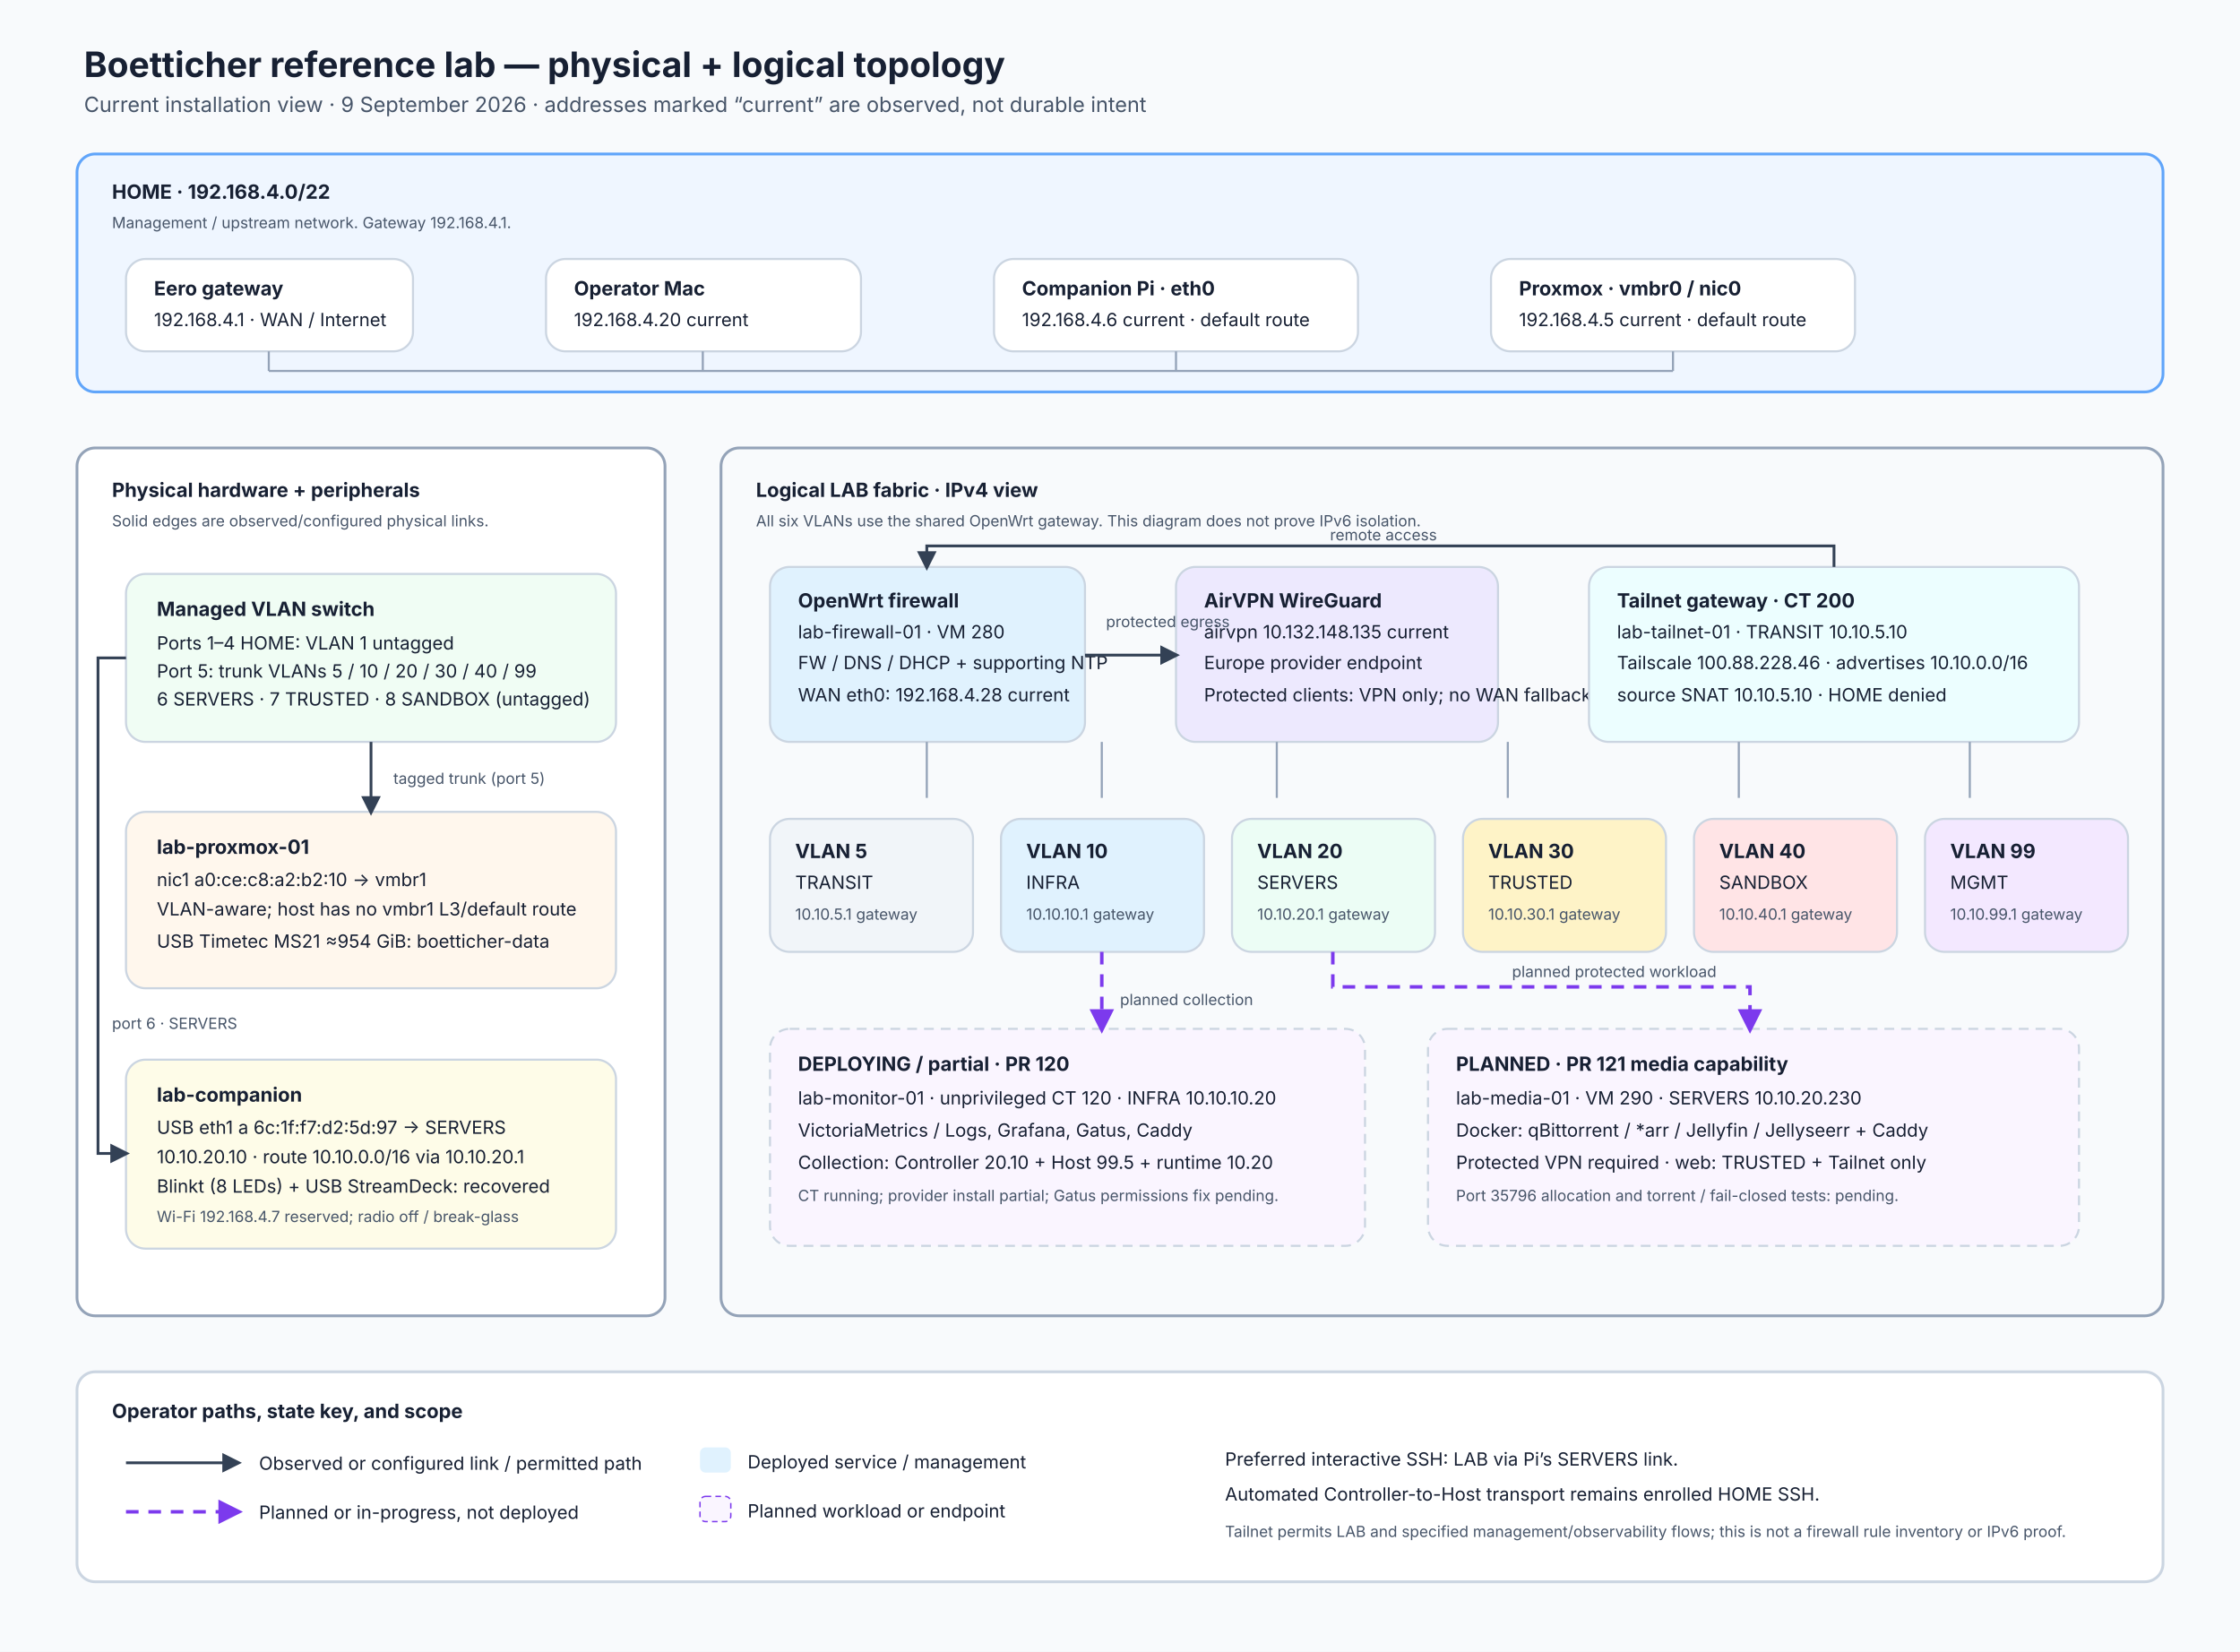
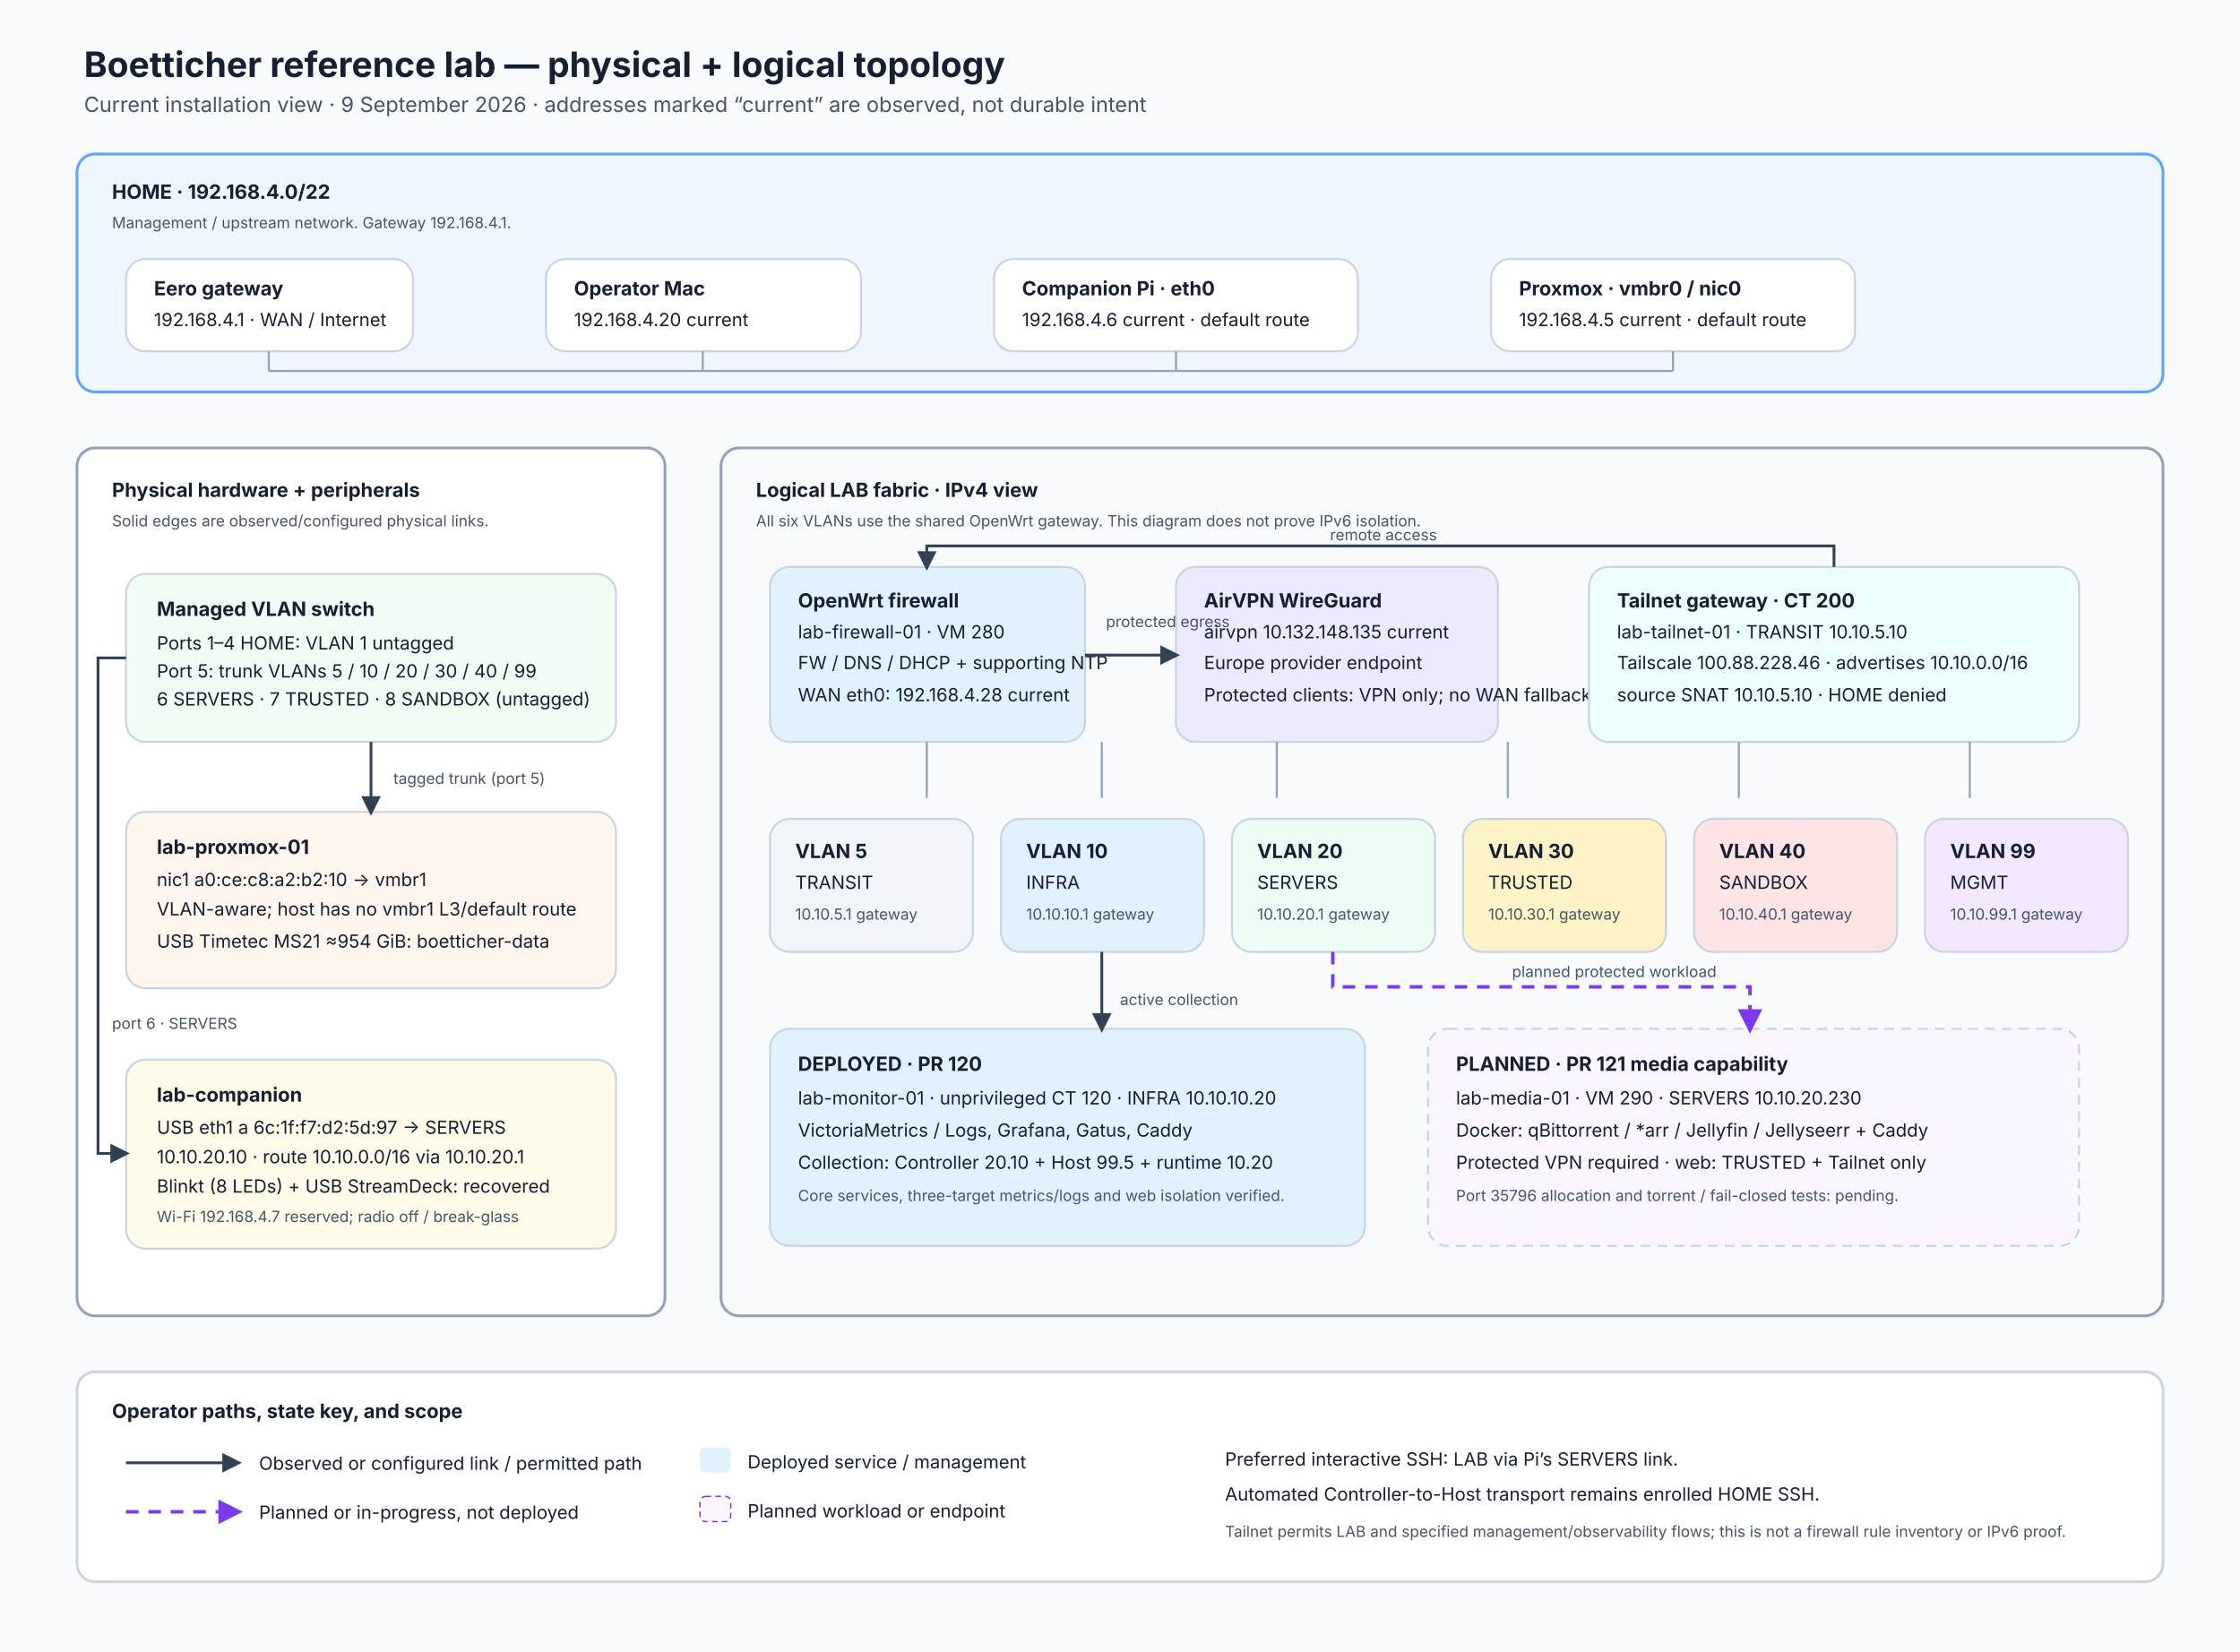
<svg xmlns="http://www.w3.org/2000/svg" width="1600" height="1180" viewBox="0 0 1600 1180" role="img" aria-labelledby="title desc">
  <defs>
    <marker id="arrow" viewBox="0 0 10 10" refX="8" refY="5" markerWidth="7" markerHeight="7" orient="auto-start-reverse">
      <path d="M 0 0 L 10 5 L 0 10 z" fill="#334155" />
    </marker>
    <marker id="plannedArrow" viewBox="0 0 10 10" refX="8" refY="5" markerWidth="7" markerHeight="7" orient="auto-start-reverse">
      <path d="M 0 0 L 10 5 L 0 10 z" fill="#7c3aed" />
    </marker>
    <style>
      text{font-family:Inter,Arial,sans-serif;fill:#172033} .h{font-weight:700;font-size:25px}.s{font-size:15px;fill:#475569}.l{font-size:14px;font-weight:700}.b{font-size:13px}.tiny{font-size:11px;fill:#475569}.card{stroke:#cbd5e1;stroke-width:1.5;rx:14}.line{stroke:#334155;stroke-width:2;fill:none;marker-end:url(#arrow)}.dash{stroke:#7c3aed;stroke-width:2.5;stroke-dasharray:9 7;fill:none;marker-end:url(#plannedArrow)}.soft{stroke:#94a3b8;stroke-width:1.5;fill:none}.zone{stroke-width:2;rx:13}.tag{font-size:11px;font-weight:700;letter-spacing:.4px}.pill{rx:8}
    </style>
  </defs>
  <rect width="1600" height="1180" fill="#f8fafc" />
  <text x="60" y="55" class="h">Boetticher reference lab — physical + logical topology</text>
  <text x="60" y="80" class="s">Current installation view · 9 September 2026 · addresses marked “current” are observed, not durable intent</text>
  <rect x="55" y="110" width="1490" height="170" class="zone" fill="#eff6ff" stroke="#60a5fa" />
  <text x="80" y="142" class="l" fill="#1d4ed8">HOME · 192.168.4.0/22</text>
  <text x="80" y="163" class="tiny">Management / upstream network. Gateway 192.168.4.1.</text>
  <rect x="90" y="185" width="205" height="66" class="card" fill="#fff" />
  <text x="110" y="211" class="l">Eero gateway</text>
  <text x="110" y="233" class="b">192.168.4.1 · WAN / Internet</text>
  <rect x="390" y="185" width="225" height="66" class="card" fill="#fff" />
  <text x="410" y="211" class="l">Operator Mac</text>
  <text x="410" y="233" class="b">192.168.4.20 current</text>
  <rect x="710" y="185" width="260" height="66" class="card" fill="#fff" />
  <text x="730" y="211" class="l">Companion Pi · eth0</text>
  <text x="730" y="233" class="b">192.168.4.6 current · default route</text>
  <rect x="1065" y="185" width="260" height="66" class="card" fill="#fff" />
  <text x="1085" y="211" class="l">Proxmox · vmbr0 / nic0</text>
  <text x="1085" y="233" class="b">192.168.4.5 current · default route</text>
  <path d="M192 265H1195M192 251V265M502 251V265M840 251V265M1195 251V265" class="soft" />
  <rect x="55" y="320" width="420" height="620" class="zone" fill="#fff" stroke="#94a3b8" />
  <text x="80" y="355" class="l">Physical hardware + peripherals</text>
  <text x="80" y="376" class="tiny">Solid edges are observed/configured physical links.</text>
  <rect x="90" y="410" width="350" height="120" class="card" fill="#f0fdf4" />
  <text x="112" y="440" class="l">Managed VLAN switch</text>
  <text x="112" y="464" class="b">Ports 1–4 HOME: VLAN 1 untagged</text>
  <text x="112" y="484" class="b">Port 5: trunk VLANs 5 / 10 / 20 / 30 / 40 / 99</text>
  <text x="112" y="504" class="b">6 SERVERS · 7 TRUSTED · 8 SANDBOX (untagged)</text>
  <rect x="90" y="580" width="350" height="126" class="card" fill="#fff7ed" />
  <text x="112" y="610" class="l">lab-proxmox-01</text>
  <text x="112" y="633" class="b">nic1 a0:ce:c8:a2:b2:10 → vmbr1</text>
  <text x="112" y="654" class="b">VLAN-aware; host has no vmbr1 L3/default route</text>
  <text x="112" y="677" class="b">USB Timetec MS21 ≈954 GiB: boetticher-data</text>
  <rect x="90" y="757" width="350" height="135" class="card" fill="#fefce8" />
  <text x="112" y="787" class="l">lab-companion</text>
  <text x="112" y="810" class="b">USB eth1 a 6c:1f:f7:d2:5d:97 → SERVERS</text>
  <text x="112" y="831" class="b">10.10.20.10 · route 10.10.0.0/16 via 10.10.20.1</text>
  <text x="112" y="852" class="b">Blinkt (8 LEDs) + USB StreamDeck: recovered</text>
  <text x="112" y="873" class="tiny">Wi-Fi 192.168.4.7 reserved; radio off / break-glass</text>
  <path d="M265 530V580" class="line" />
  <text x="281" y="560" class="tiny">tagged trunk (port 5)</text>
  <path d="M90 470H70V824H90" class="line" />
  <text x="80" y="735" class="tiny">port 6 · SERVERS</text>
  <rect x="515" y="320" width="1030" height="620" class="zone" fill="#f8fafc" stroke="#94a3b8" />
  <text x="540" y="355" class="l">Logical LAB fabric · IPv4 view</text>
  <text x="540" y="376" class="tiny">All six VLANs use the shared OpenWrt gateway. This diagram does not prove IPv6 isolation.</text>
  <rect x="550" y="405" width="225" height="125" class="card" fill="#e0f2fe" />
  <text x="570" y="434" class="l">OpenWrt firewall</text>
  <text x="570" y="456" class="b">lab-firewall-01 · VM 280</text>
  <text x="570" y="478" class="b">FW / DNS / DHCP + supporting NTP</text>
  <text x="570" y="501" class="b">WAN eth0: 192.168.4.28 current</text>
  <rect x="840" y="405" width="230" height="125" class="card" fill="#ede9fe" />
  <text x="860" y="434" class="l">AirVPN WireGuard</text>
  <text x="860" y="456" class="b">airvpn 10.132.148.135 current</text>
  <text x="860" y="478" class="b">Europe provider endpoint</text>
  <text x="860" y="501" class="b">Protected clients: VPN only; no WAN fallback</text>
  <rect x="1135" y="405" width="350" height="125" class="card" fill="#ecfeff" />
  <text x="1155" y="434" class="l">Tailnet gateway · CT 200</text>
  <text x="1155" y="456" class="b">lab-tailnet-01 · TRANSIT 10.10.5.10</text>
  <text x="1155" y="478" class="b">Tailscale 100.88.228.46 · advertises 10.10.0.0/16</text>
  <text x="1155" y="501" class="b">source SNAT 10.10.5.10 · HOME denied</text>
  <path d="M775 468H840" class="line" />
  <path d="M1310 405V390H662V405" class="line" />
  <text x="790" y="448" class="tiny">protected egress</text>
  <text x="950" y="386" class="tiny">remote access</text>
  <g>
    <rect x="550" y="585" width="145" height="95" class="card" fill="#f1f5f9" />
    <text x="568" y="613" class="l">VLAN 5</text>
    <text x="568" y="635" class="b">TRANSIT</text>
    <text x="568" y="657" class="tiny">10.10.5.1 gateway</text>
    <rect x="715" y="585" width="145" height="95" class="card" fill="#e0f2fe" />
    <text x="733" y="613" class="l">VLAN 10</text>
    <text x="733" y="635" class="b">INFRA</text>
    <text x="733" y="657" class="tiny">10.10.10.1 gateway</text>
    <rect x="880" y="585" width="145" height="95" class="card" fill="#ecfdf5" />
    <text x="898" y="613" class="l">VLAN 20</text>
    <text x="898" y="635" class="b">SERVERS</text>
    <text x="898" y="657" class="tiny">10.10.20.1 gateway</text>
    <rect x="1045" y="585" width="145" height="95" class="card" fill="#fef3c7" />
    <text x="1063" y="613" class="l">VLAN 30</text>
    <text x="1063" y="635" class="b">TRUSTED</text>
    <text x="1063" y="657" class="tiny">10.10.30.1 gateway</text>
    <rect x="1210" y="585" width="145" height="95" class="card" fill="#ffe4e6" />
    <text x="1228" y="613" class="l">VLAN 40</text>
    <text x="1228" y="635" class="b">SANDBOX</text>
    <text x="1228" y="657" class="tiny">10.10.40.1 gateway</text>
    <rect x="1375" y="585" width="145" height="95" class="card" fill="#f3e8ff" />
    <text x="1393" y="613" class="l">VLAN 99</text>
    <text x="1393" y="635" class="b">MGMT</text>
    <text x="1393" y="657" class="tiny">10.10.99.1 gateway</text>
  </g>
  <path d="M662 530V570M787 530V570M912 530V570M1077 530V570M1242 530V570M1407 530V570" class="soft" />
-   <rect x="550" y="735" width="425" height="155" class="card" fill="#faf5ff" stroke="#7c3aed" stroke-dasharray="7 5" />
-   <text x="570" y="765" class="l" fill="#6d28d9">DEPLOYING / partial · PR 120</text>
+   <rect x="550" y="735" width="425" height="155" class="card" fill="#e0f2fe" />
+   <text x="570" y="765" class="l" fill="#6d28d9">DEPLOYED · PR 120</text>
  <text x="570" y="789" class="b">lab-monitor-01 · unprivileged CT 120 · INFRA 10.10.10.20</text>
  <text x="570" y="812" class="b">VictoriaMetrics / Logs, Grafana, Gatus, Caddy</text>
  <text x="570" y="835" class="b">Collection: Controller 20.10 + Host 99.5 + runtime 10.20</text>
-   <text x="570" y="858" class="tiny">CT running; provider install partial; Gatus permissions fix pending.</text>
+   <text x="570" y="858" class="tiny">Core services, three-target metrics/logs and web isolation verified.</text>
  <rect x="1020" y="735" width="465" height="155" class="card" fill="#faf5ff" stroke="#7c3aed" stroke-dasharray="7 5" />
  <text x="1040" y="765" class="l" fill="#6d28d9">PLANNED · PR 121 media capability</text>
  <text x="1040" y="789" class="b">lab-media-01 · VM 290 · SERVERS 10.10.20.230</text>
  <text x="1040" y="812" class="b">Docker: qBittorrent / *arr / Jellyfin / Jellyseerr + Caddy</text>
  <text x="1040" y="835" class="b">Protected VPN required · web: TRUSTED + Tailnet only</text>
  <text x="1040" y="858" class="tiny">Port 35796 allocation and torrent / fail-closed tests: pending.</text>
-   <path d="M787 680V735" class="dash" />
+   <path d="M787 680V735" class="line" />
  <path d="M952 680V705H1250V735" class="dash" />
-   <text x="800" y="718" class="tiny" fill="#6d28d9">planned collection</text>
+   <text x="800" y="718" class="tiny" fill="#6d28d9">active collection</text>
  <text x="1080" y="698" class="tiny" fill="#6d28d9">planned protected workload</text>
  <rect x="55" y="980" width="1490" height="150" class="zone" fill="#fff" stroke="#cbd5e1" />
  <text x="80" y="1013" class="l">Operator paths, state key, and scope</text>
  <path d="M90 1045H170" class="line" />
  <text x="185" y="1050" class="b">Observed or configured link / permitted path</text>
  <path d="M90 1080H170" class="dash" />
  <text x="185" y="1085" class="b">Planned or in-progress, not deployed</text>
  <rect x="500" y="1034" width="22" height="18" fill="#e0f2fe" rx="4" />
  <text x="534" y="1049" class="b">Deployed service / management</text>
  <rect x="500" y="1069" width="22" height="18" fill="#faf5ff" stroke="#7c3aed" stroke-dasharray="4 3" rx="4" />
  <text x="534" y="1084" class="b">Planned workload or endpoint</text>
  <text x="875" y="1047" class="b">Preferred interactive SSH: LAB via Pi’s SERVERS link.</text>
  <text x="875" y="1072" class="b">Automated Controller-to-Host transport remains enrolled HOME SSH.</text>
  <text x="875" y="1098" class="tiny">Tailnet permits LAB and specified management/observability flows; this is not a firewall rule inventory or IPv6 proof.</text>
</svg>
